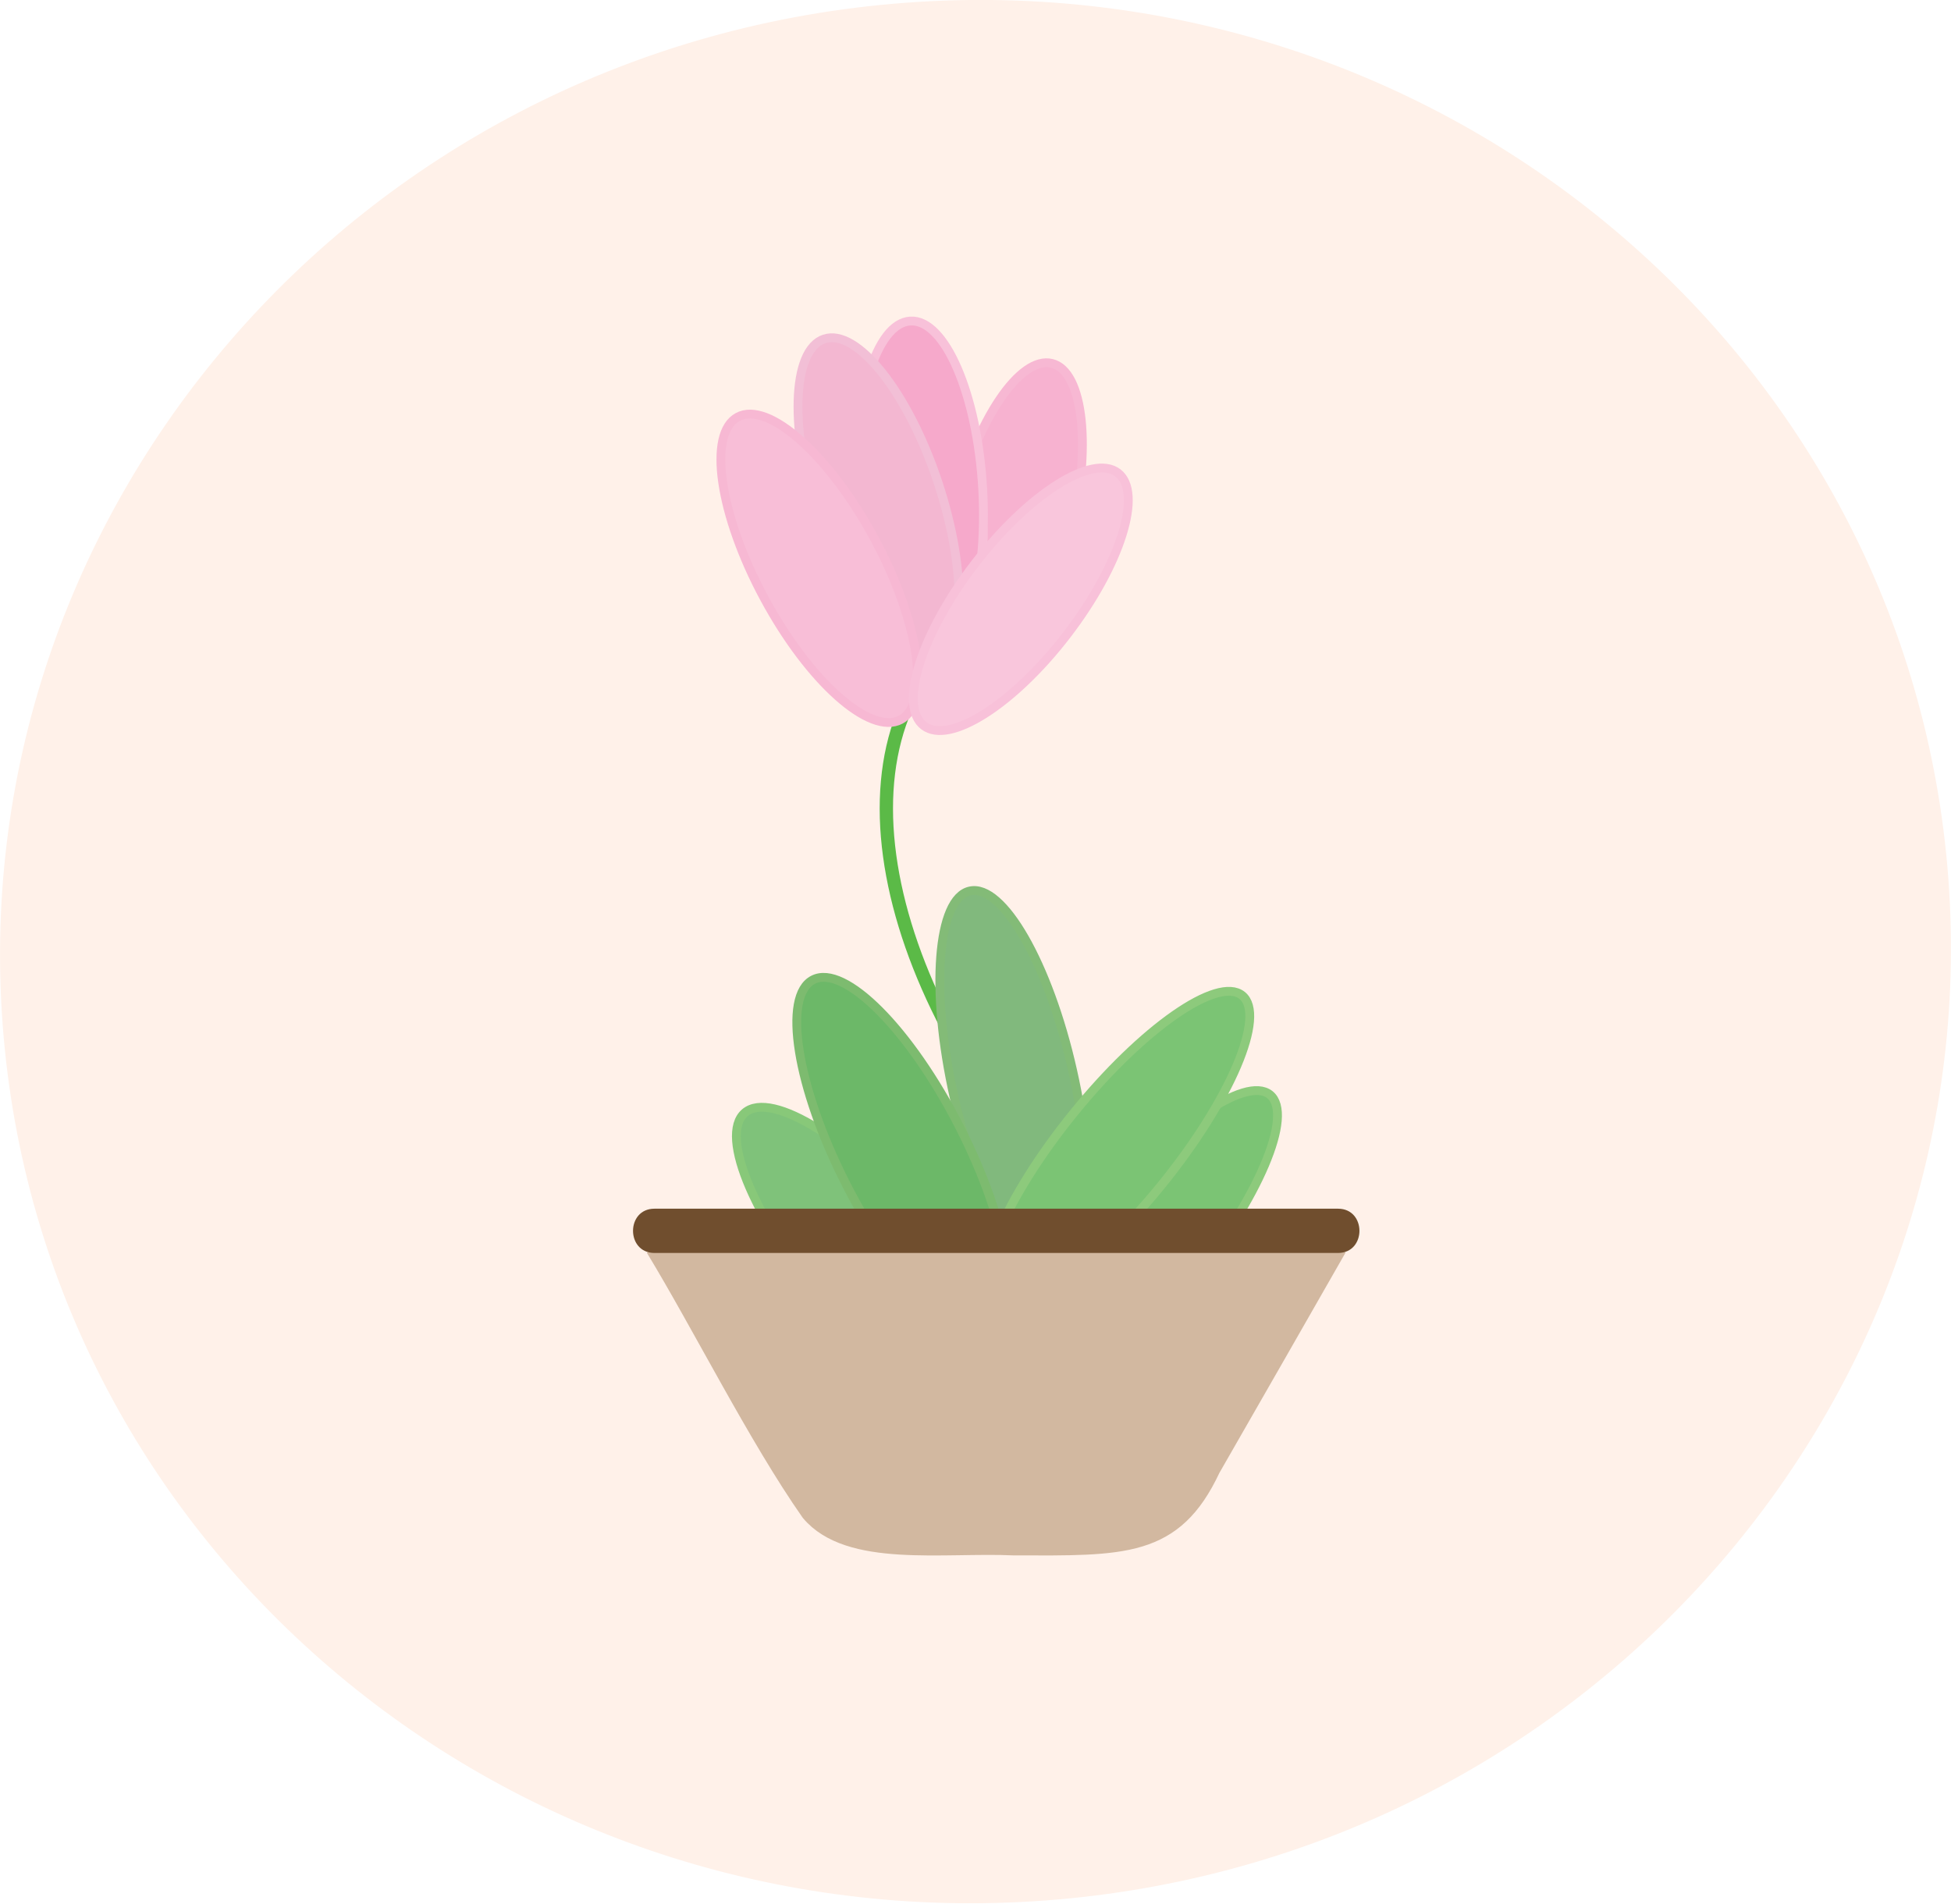
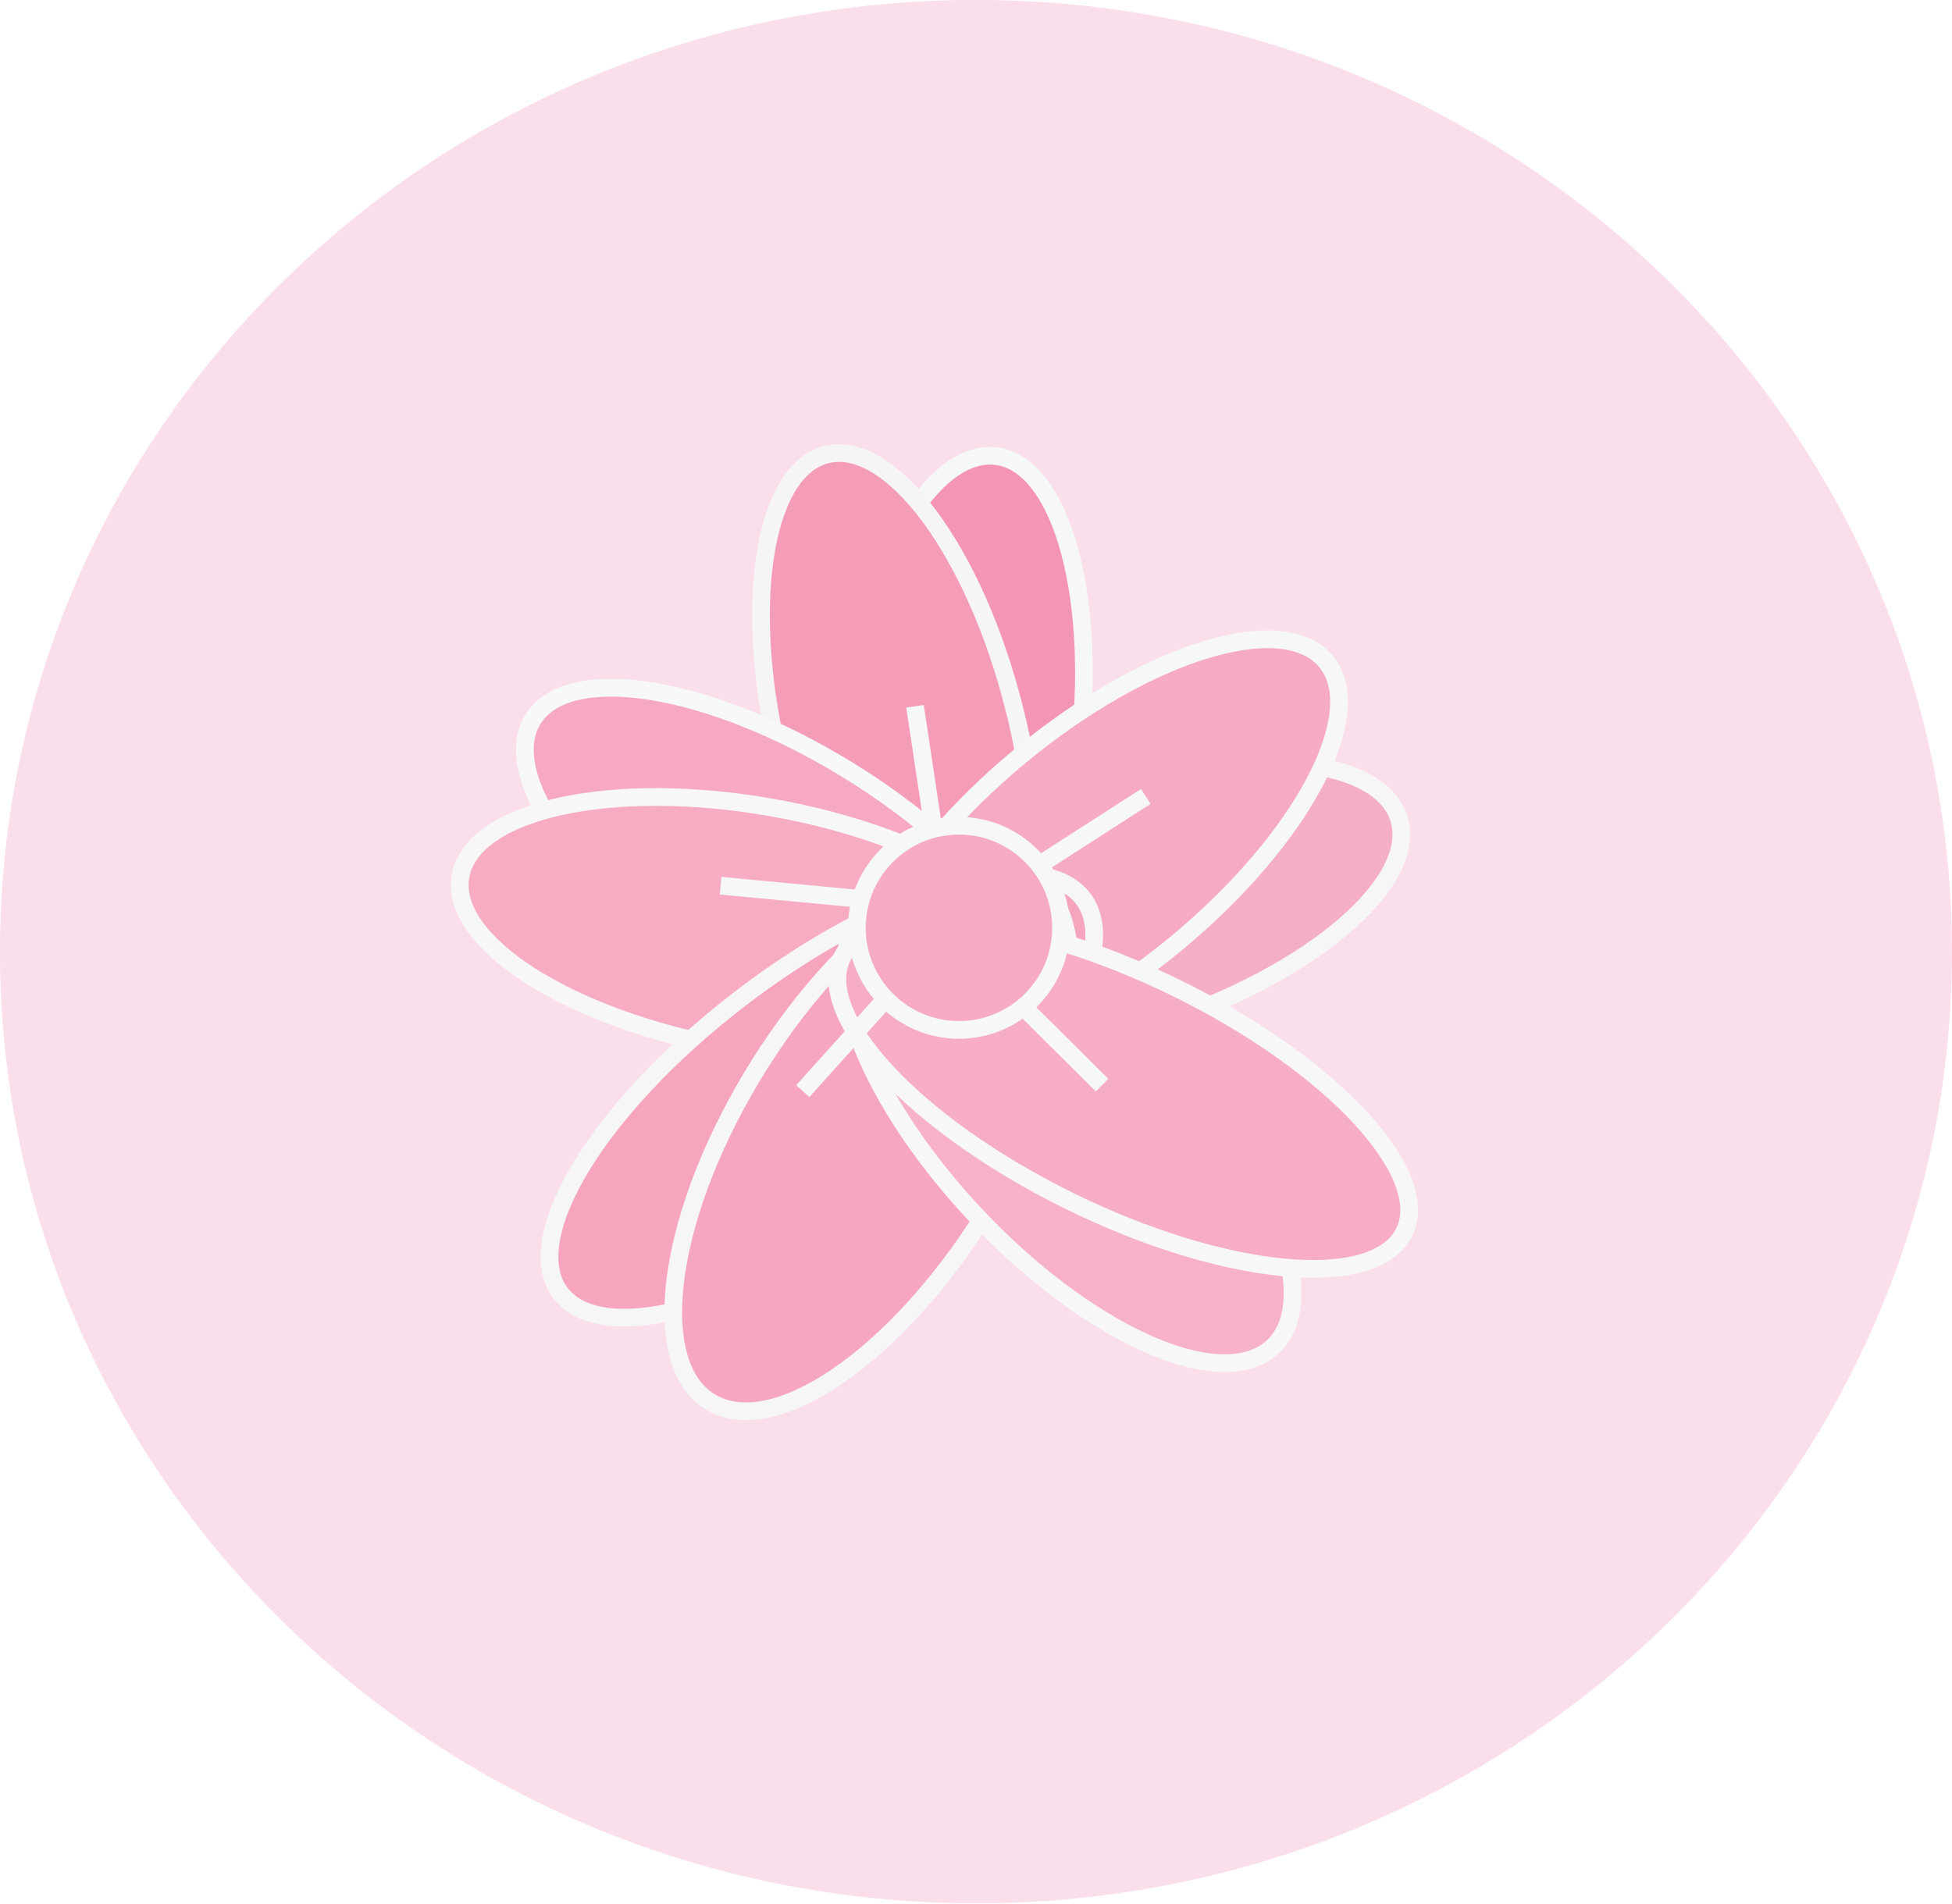
- <svg xmlns="http://www.w3.org/2000/svg" id="Layer_1" data-name="Layer 1" viewBox="0 0 194.76 190.01">
+ <svg xmlns="http://www.w3.org/2000/svg" id="Layer_1" data-name="Layer 1" viewBox="0 0 195.01 190.18">
  <defs>
    <style>
      .cls-1 {
-         fill: #f6a9cb;
+         fill: #f6a5bd;
      }

-       .cls-1, .cls-2, .cls-3, .cls-4, .cls-5, .cls-6, .cls-7, .cls-8, .cls-9, .cls-10, .cls-11, .cls-12, .cls-13, .cls-14 {
+       .cls-1, .cls-2, .cls-3, .cls-4, .cls-5, .cls-6, .cls-7, .cls-8, .cls-9, .cls-10, .cls-11, .cls-12 {
        stroke-width: 0px;
      }

-       .cls-15 {
-         stroke: #5bba47;
-         stroke-width: 1.33px;
+       .cls-2 {
+         fill: #f6a9c0;
      }

-       .cls-15, .cls-16, .cls-17, .cls-18, .cls-19, .cls-20, .cls-8, .cls-21, .cls-22, .cls-23, .cls-24, .cls-25 {
+       .cls-13 {
+         stroke: #f7f8f8;
+       }
+ 
+       .cls-13, .cls-14, .cls-7, .cls-15, .cls-16, .cls-17, .cls-18 {
        fill: none;
      }

-       .cls-15, .cls-16, .cls-17, .cls-18, .cls-19, .cls-20, .cls-21, .cls-22, .cls-23, .cls-24, .cls-25 {
+       .cls-13, .cls-14, .cls-15, .cls-16, .cls-17, .cls-18 {
        stroke-miterlimit: 10;
+         stroke-width: 1.77px;
+       }
+ 
+       .cls-3 {
+         fill: #f7b2c7;
+       }
+ 
+       .cls-4 {
+         fill: #f6a7bf;
+       }
+ 
+       .cls-5 {
+         fill: #f7aec4;
+       }
+ 
+       .cls-6 {
+         fill: #f59cb7;
+       }
+ 
+       .cls-14 {
+         stroke: #f6f6f6;
+       }
+ 
+       .cls-19 {
+         clip-path: url(#clippath-1);
+       }
+ 
+       .cls-8 {
+         fill: #fbdeeb;
+       }
+ 
+       .cls-15 {
+         stroke: #fbdeeb;
+       }
+ 
+       .cls-20 {
+         clip-path: url(#clippath);
      }

      .cls-16 {
-         stroke: #facee1;
-       }
- 
-       .cls-16, .cls-17, .cls-18, .cls-19, .cls-20, .cls-21, .cls-23, .cls-24 {
-         stroke-width: .88px;
+         stroke: #f7f7f7;
      }

      .cls-17 {
-         stroke: #f8c1d9;
+         stroke: #f5f5f6;
      }

-       .cls-2 {
-         fill: #7bc474;
+       .cls-9 {
+         fill: #f496b3;
+       }
+ 
+       .cls-10 {
+         fill: #f7acc2;
+       }
+ 
+       .cls-11 {
+         fill: #f6abc2;
+       }
+ 
+       .cls-12 {
+         fill: #f4afc4;
      }

      .cls-18 {
-         stroke: #8dca7c;
-       }
- 
-       .cls-3 {
-         fill: #704e2e;
-       }
- 
-       .cls-19 {
-         stroke: #88c879;
-       }
- 
-       .cls-4 {
-         fill: #f8bed7;
-       }
- 
-       .cls-5 {
-         fill: #facee1;
-       }
- 
-       .cls-6 {
-         fill: #f3b7d1;
-       }
- 
-       .cls-20 {
-         stroke: #f7b8d3;
-       }
- 
-       .cls-7 {
-         fill: #f9c6dc;
-       }
- 
-       .cls-21 {
-         stroke: #7dbb6f;
-       }
- 
-       .cls-22 {
-         stroke: #d2b8a0;
-       }
- 
-       .cls-22, .cls-25 {
-         stroke-width: 1.77px;
-       }
- 
-       .cls-26 {
-         clip-path: url(#clippath-1);
-       }
- 
-       .cls-9 {
-         fill: #d2b8a0;
-       }
- 
-       .cls-10 {
-         fill: #f7b2d0;
-       }
- 
-       .cls-23 {
-         stroke: #83bb77;
-       }
- 
-       .cls-11 {
-         fill: #7fc27a;
-       }
- 
-       .cls-24 {
-         stroke: #f2bfd6;
-       }
- 
-       .cls-12 {
-         fill: #fff1e9;
-       }
- 
-       .cls-27 {
-         clip-path: url(#clippath);
-       }
- 
-       .cls-13 {
-         fill: #81b97d;
-       }
- 
-       .cls-25 {
-         stroke: #fff1e9;
-       }
- 
-       .cls-14 {
-         fill: #6cb868;
+         stroke: #f6f7f7;
      }
    </style>
    <clipPath id="clippath">
-       <rect class="cls-8" y="0" width="194.76" height="190.01" />
+       <rect class="cls-7" y="0" width="195.01" height="190.18" />
    </clipPath>
    <clipPath id="clippath-1">
-       <rect class="cls-8" y="0" width="194.76" height="190.01" />
+       <rect class="cls-7" y="0" width="195.01" height="190.18" />
    </clipPath>
  </defs>
-   <g id="Artwork_10" data-name="Artwork 10">
-     <g class="cls-27">
-       <g class="cls-26">
-         <path class="cls-12" d="M193.52,86.63c4.51,51.77-34.88,97.49-87.97,102.12C52.45,193.37,5.75,155.16,1.24,103.38-3.27,51.61,36.11,5.89,89.21,1.26c53.1-4.63,99.8,33.59,104.31,85.36" />
-         <path class="cls-25" d="M193.52,86.63c4.51,51.77-34.88,97.49-87.97,102.12C52.45,193.37,5.75,155.16,1.24,103.38-3.27,51.61,36.11,5.89,89.21,1.26c53.1-4.63,99.8,33.59,104.31,85.36Z" />
-         <path class="cls-2" d="M118.75,128.18c-6.86,8.46-14.39,13.72-16.83,11.75-2.43-1.97,1.16-10.43,8.02-18.89,6.86-8.46,14.39-13.72,16.83-11.75,2.43,1.97-1.16,10.43-8.02,18.89" />
-         <path class="cls-18" d="M118.75,128.18c-6.86,8.46-14.39,13.72-16.83,11.75-2.43-1.97,1.16-10.43,8.02-18.89,6.86-8.46,14.39-13.72,16.83-11.75,2.43,1.97-1.16,10.43-8.02,18.89Z" />
-         <path class="cls-11" d="M92.44,122.4c7.33,8.53,11.11,17.3,8.45,19.58-2.66,2.28-10.75-2.78-18.08-11.31-7.33-8.53-11.11-17.3-8.45-19.58,2.66-2.28,10.75,2.78,18.08,11.31" />
-         <path class="cls-19" d="M92.44,122.4c7.33,8.53,11.11,17.3,8.45,19.58-2.66,2.28-10.75-2.78-18.08-11.31-7.33-8.53-11.11-17.3-8.45-19.58,2.66-2.28,10.75,2.78,18.08,11.31Z" />
-         <path class="cls-10" d="M95.33,50.63c-2.17,8.72-1.35,16.43,1.83,17.22,3.18.79,7.51-5.63,9.68-14.35,2.17-8.72,1.35-16.43-1.83-17.22-3.18-.79-7.51,5.63-9.68,14.35" />
-         <path class="cls-20" d="M95.33,50.63c-2.17,8.72-1.35,16.43,1.83,17.22,3.18.79,7.51-5.63,9.68-14.35,2.17-8.72,1.35-16.43-1.83-17.22-3.18-.79-7.51,5.63-9.68,14.35Z" />
-         <path class="cls-15" d="M112.02,124.78c-21.84-20-29.93-46.63-18.09-59.56" />
-         <path class="cls-13" d="M107.07,106.85c2.4,10.62,1.69,19.84-1.58,20.57-3.27.74-7.86-7.28-10.25-17.9-2.4-10.63-1.69-19.84,1.58-20.57,3.27-.74,7.86,7.28,10.25,17.9" />
-         <path class="cls-23" d="M107.07,106.85c2.4,10.62,1.69,19.84-1.58,20.57-3.27.74-7.86-7.28-10.25-17.9-2.4-10.63-1.69-19.84,1.58-20.57,3.27-.74,7.86,7.28,10.25,17.9Z" />
-         <path class="cls-14" d="M95.79,112.5c4.95,9.7,6.43,18.86,3.3,20.45-3.12,1.59-9.66-4.98-14.61-14.69-4.95-9.7-6.43-18.86-3.3-20.45,3.12-1.59,9.66,4.98,14.61,14.69" />
-         <path class="cls-21" d="M95.79,112.5c4.95,9.7,6.43,18.86,3.3,20.45-3.12,1.59-9.66-4.98-14.61-14.69-4.95-9.7-6.43-18.86-3.3-20.45,3.12-1.59,9.66,4.98,14.61,14.69Z" />
-         <path class="cls-2" d="M115.98,118.27c-6.86,8.46-14.39,13.72-16.83,11.75-2.43-1.97,1.16-10.43,8.02-18.89,6.86-8.46,14.39-13.72,16.83-11.75,2.43,1.97-1.16,10.43-8.02,18.89" />
-         <path class="cls-18" d="M115.98,118.27c-6.86,8.46-14.39,13.72-16.83,11.75-2.43-1.97,1.16-10.43,8.02-18.89,6.86-8.46,14.39-13.72,16.83-11.75,2.43,1.97-1.16,10.43-8.02,18.89Z" />
-         <path class="cls-9" d="M65.33,124.61c4.64,7.64,10.26,18.89,15.5,26.37,3.89,4.67,13.35,3.09,20.43,3.42,10.91.02,15.92.28,19.68-7.76,3.91-6.79,9.02-15.75,12.62-22.04" />
-         <path class="cls-22" d="M65.33,124.61c4.64,7.64,10.26,18.89,15.5,26.37,3.89,4.67,13.35,3.09,20.43,3.42,10.91.02,15.92.28,19.68-7.76,3.91-6.79,9.02-15.75,12.62-22.04" />
-         <path class="cls-3" d="M65.33,125.09h68.24c2.85,0,2.85-4.42,0-4.42h-68.24c-2.85,0-2.85,4.42,0,4.42" />
-         <path class="cls-5" d="M90.76,56.78c-1.07,5.2-.39,9.74,1.5,10.13,1.9.39,4.3-3.51,5.37-8.72,1.07-5.2.39-9.74-1.5-10.13-1.9-.39-4.3,3.51-5.37,8.72" />
-         <path class="cls-16" d="M90.76,56.78c-1.07,5.2-.39,9.74,1.5,10.13,1.9.39,4.3-3.51,5.37-8.72,1.07-5.2.39-9.74-1.5-10.13-1.9-.39-4.3,3.51-5.37,8.72Z" />
-         <path class="cls-1" d="M85.6,49.52c.54,9.46,3.77,16.97,7.22,16.78,3.45-.19,5.81-8.02,5.28-17.48-.54-9.46-3.77-16.97-7.22-16.77-3.45.19-5.81,8.02-5.28,17.48" />
-         <path class="cls-17" d="M85.6,49.52c.54,9.46,3.77,16.97,7.22,16.78,3.45-.19,5.81-8.02,5.28-17.48-.54-9.46-3.77-16.97-7.22-16.77-3.45.19-5.81,8.02-5.28,17.48Z" />
-         <path class="cls-6" d="M81.76,52.1c2.99,8.99,8.08,15.39,11.35,14.3,3.28-1.09,3.51-9.26.52-18.26-2.99-8.99-8.08-15.39-11.35-14.3-3.28,1.09-3.51,9.26-.52,18.25" />
-         <path class="cls-24" d="M81.76,52.1c2.99,8.99,8.08,15.39,11.35,14.3,3.28-1.09,3.51-9.26.52-18.26-2.99-8.99-8.08-15.39-11.35-14.3-3.28,1.09-3.51,9.26-.52,18.25Z" />
-         <path class="cls-4" d="M76.28,59.7c4.49,8.34,10.6,13.78,13.64,12.14,3.04-1.64,1.86-9.73-2.63-18.07-4.5-8.34-10.6-13.78-13.64-12.14-3.04,1.64-1.86,9.73,2.63,18.07" />
-         <path class="cls-20" d="M76.28,59.7c4.49,8.34,10.6,13.78,13.64,12.14,3.04-1.64,1.86-9.73-2.63-18.07-4.5-8.34-10.6-13.78-13.64-12.14-3.04,1.64-1.86,9.73,2.63,18.07Z" />
-         <path class="cls-7" d="M97.3,56.3c-5.35,6.97-7.63,14.2-5.08,16.15,2.54,1.95,8.94-2.12,14.29-9.09,5.35-6.97,7.63-14.2,5.08-16.15-2.54-1.95-8.94,2.12-14.29,9.09" />
-         <path class="cls-17" d="M97.3,56.3c-5.35,6.97-7.63,14.2-5.08,16.15,2.54,1.95,8.94-2.12,14.29-9.09,5.35-6.97,7.63-14.2,5.08-16.15-2.54-1.95-8.94,2.12-14.29,9.09Z" />
+   <g id="Artwork_8" data-name="Artwork 8">
+     <g class="cls-20">
+       <g class="cls-19">
+         <path class="cls-8" d="M194.12,95.09c0,52.03-43.26,94.21-96.62,94.21S.89,147.12.89,95.09,44.14.89,97.5.89s96.62,42.18,96.62,94.21" />
+         <ellipse class="cls-15" cx="97.5" cy="95.09" rx="96.62" ry="94.21" />
+         <path class="cls-9" d="M107.71,75.98c-2.07,15.94-9.09,28.16-15.66,27.3-6.57-.86-10.22-14.47-8.15-30.4,2.07-15.93,9.09-28.16,15.66-27.3s10.22,14.47,8.15,30.4" />
+         <path class="cls-18" d="M107.71,75.98c-2.07,15.94-9.09,28.16-15.66,27.3-6.57-.86-10.22-14.47-8.15-30.4,2.07-15.93,9.09-28.16,15.66-27.3s10.22,14.47,8.15,30.4Z" />
+         <path class="cls-6" d="M101.31,70.71c3.92,15.58,1.88,29.53-4.56,31.15-6.43,1.61-14.82-9.71-18.73-25.29-3.92-15.58-1.88-29.53,4.55-31.15,6.43-1.61,14.82,9.71,18.73,25.29" />
+         <path class="cls-17" d="M101.31,70.71c3.92,15.58,1.88,29.53-4.56,31.15-6.43,1.61-14.82-9.71-18.73-25.29-3.92-15.58-1.88-29.53,4.55-31.15,6.43-1.61,14.82,9.71,18.73,25.29Z" />
+         <path class="cls-2" d="M84.77,76.98c13.89,8.55,22.29,20.13,18.76,25.86-3.53,5.73-17.65,3.44-31.53-5.1-13.89-8.55-22.29-20.13-18.76-25.86,3.53-5.73,17.65-3.45,31.53,5.1" />
+         <path class="cls-13" d="M84.77,76.98c13.89,8.55,22.29,20.13,18.76,25.86-3.53,5.73-17.65,3.44-31.53-5.1-13.89-8.55-22.29-20.13-18.76-25.86,3.53-5.73,17.65-3.45,31.53,5.1Z" />
+         <path class="cls-10" d="M77.22,80.71c16.06,2.86,28.12,10.55,26.94,17.17-1.18,6.63-15.15,9.68-31.21,6.82-16.06-2.86-28.12-10.55-26.94-17.17,1.18-6.63,15.15-9.68,31.21-6.82" />
+         <path class="cls-16" d="M77.22,80.71c16.06,2.86,28.12,10.55,26.94,17.17-1.18,6.63-15.15,9.68-31.21,6.82-16.06-2.86-28.12-10.55-26.94-17.17,1.18-6.63,15.15-9.68,31.21-6.82Z" />
+         <path class="cls-12" d="M115.43,102.47c-15.51,5.05-29.77,3.95-31.85-2.45-2.08-6.4,8.8-15.68,24.31-20.73,15.51-5.05,29.77-3.95,31.85,2.45,2.08,6.4-8.8,15.68-24.31,20.73" />
+         <path class="cls-14" d="M115.43,102.47c-15.51,5.05-29.77,3.95-31.85-2.45-2.08-6.4,8.8-15.68,24.31-20.73,15.51-5.05,29.77-3.95,31.85,2.45,2.08,6.4-8.8,15.68-24.31,20.73Z" />
+         <path class="cls-11" d="M117.47,94.3c-12.57,10.38-26.24,14.6-30.53,9.41-4.29-5.19,2.43-17.81,15.01-28.2,12.57-10.39,26.24-14.6,30.53-9.41,4.28,5.19-2.44,17.81-15.01,28.2" />
+         <path class="cls-18" d="M117.47,94.3c-12.57,10.38-26.24,14.6-30.53,9.41-4.29-5.19,2.43-17.81,15.01-28.2,12.57-10.39,26.24-14.6,30.53-9.41,4.28,5.19-2.44,17.81-15.01,28.2Z" />
+         <path class="cls-1" d="M72.49,100.93c14.05-11.28,29.75-16.59,35.06-11.85,5.31,4.74-1.77,17.72-15.83,29-14.05,11.28-29.75,16.59-35.06,11.85s1.77-17.72,15.83-29" />
+         <path class="cls-14" d="M72.49,100.93c14.05-11.28,29.75-16.59,35.06-11.85,5.31,4.74-1.77,17.72-15.83,29-14.05,11.28-29.75,16.59-35.06,11.85s1.77-17.72,15.83-29Z" />
+         <path class="cls-4" d="M74.27,109.05c8.35-14.71,20.85-24.44,27.92-21.74,7.07,2.7,6.03,16.81-2.32,31.52-8.35,14.71-20.85,24.44-27.92,21.74-7.07-2.7-6.03-16.81,2.32-31.52" />
+         <path class="cls-14" d="M74.27,109.05c8.35-14.71,20.85-24.44,27.92-21.74,7.07,2.7,6.03,16.81-2.32,31.52-8.35,14.71-20.85,24.44-27.92,21.74-7.07-2.7-6.03-16.81,2.32-31.52Z" />
+         <path class="cls-3" d="M96.2,120.03c-10.88-12.21-14.98-25.26-9.14-29.14,5.83-3.88,19.39,2.88,30.27,15.09,10.88,12.21,14.98,25.26,9.14,29.14-5.83,3.88-19.39-2.88-30.27-15.09" />
+         <path class="cls-16" d="M96.2,120.03c-10.88-12.21-14.98-25.26-9.14-29.14,5.83-3.88,19.39,2.88,30.27,15.09,10.88,12.21,14.98,25.26,9.14,29.14-5.83,3.88-19.39-2.88-30.27-15.09Z" />
+         <path class="cls-5" d="M105.37,119.26c-15.31-7.91-24.66-18.76-20.88-24.21,3.78-5.46,19.26-3.47,34.57,4.45,15.31,7.91,24.66,18.75,20.88,24.21-3.78,5.46-19.26,3.47-34.57-4.45" />
+         <path class="cls-16" d="M105.37,119.26c-15.31-7.91-24.66-18.76-20.88-24.21,3.78-5.46,19.26-3.47,34.57,4.45,15.31,7.91,24.66,18.75,20.88,24.21-3.78,5.46-19.26,3.47-34.57-4.45Z" />
+         <path class="cls-11" d="M106,92.71c0,5.63-4.57,10.2-10.2,10.2s-10.2-4.57-10.2-10.2,4.57-10.2,10.2-10.2,10.2,4.57,10.2,10.2" />
+         <path class="cls-18" d="M106,92.71c0,5.63-4.57,10.2-10.2,10.2s-10.2-4.57-10.2-10.2,4.57-10.2,10.2-10.2,10.2,4.57,10.2,10.2Z" />
+         <line class="cls-18" x1="91.41" y1="70.57" x2="93.29" y2="83.05" />
+         <line class="cls-18" x1="114.47" y1="79.58" x2="103.51" y2="86.63" />
+         <line class="cls-18" x1="110.1" y1="108.43" x2="101.91" y2="100.29" />
+         <line class="cls-18" x1="71.99" y1="88.5" x2="85.6" y2="89.79" />
+         <line class="cls-18" x1="88.6" y1="99.69" x2="80.2" y2="109.03" />
      </g>
    </g>
  </g>
</svg>
